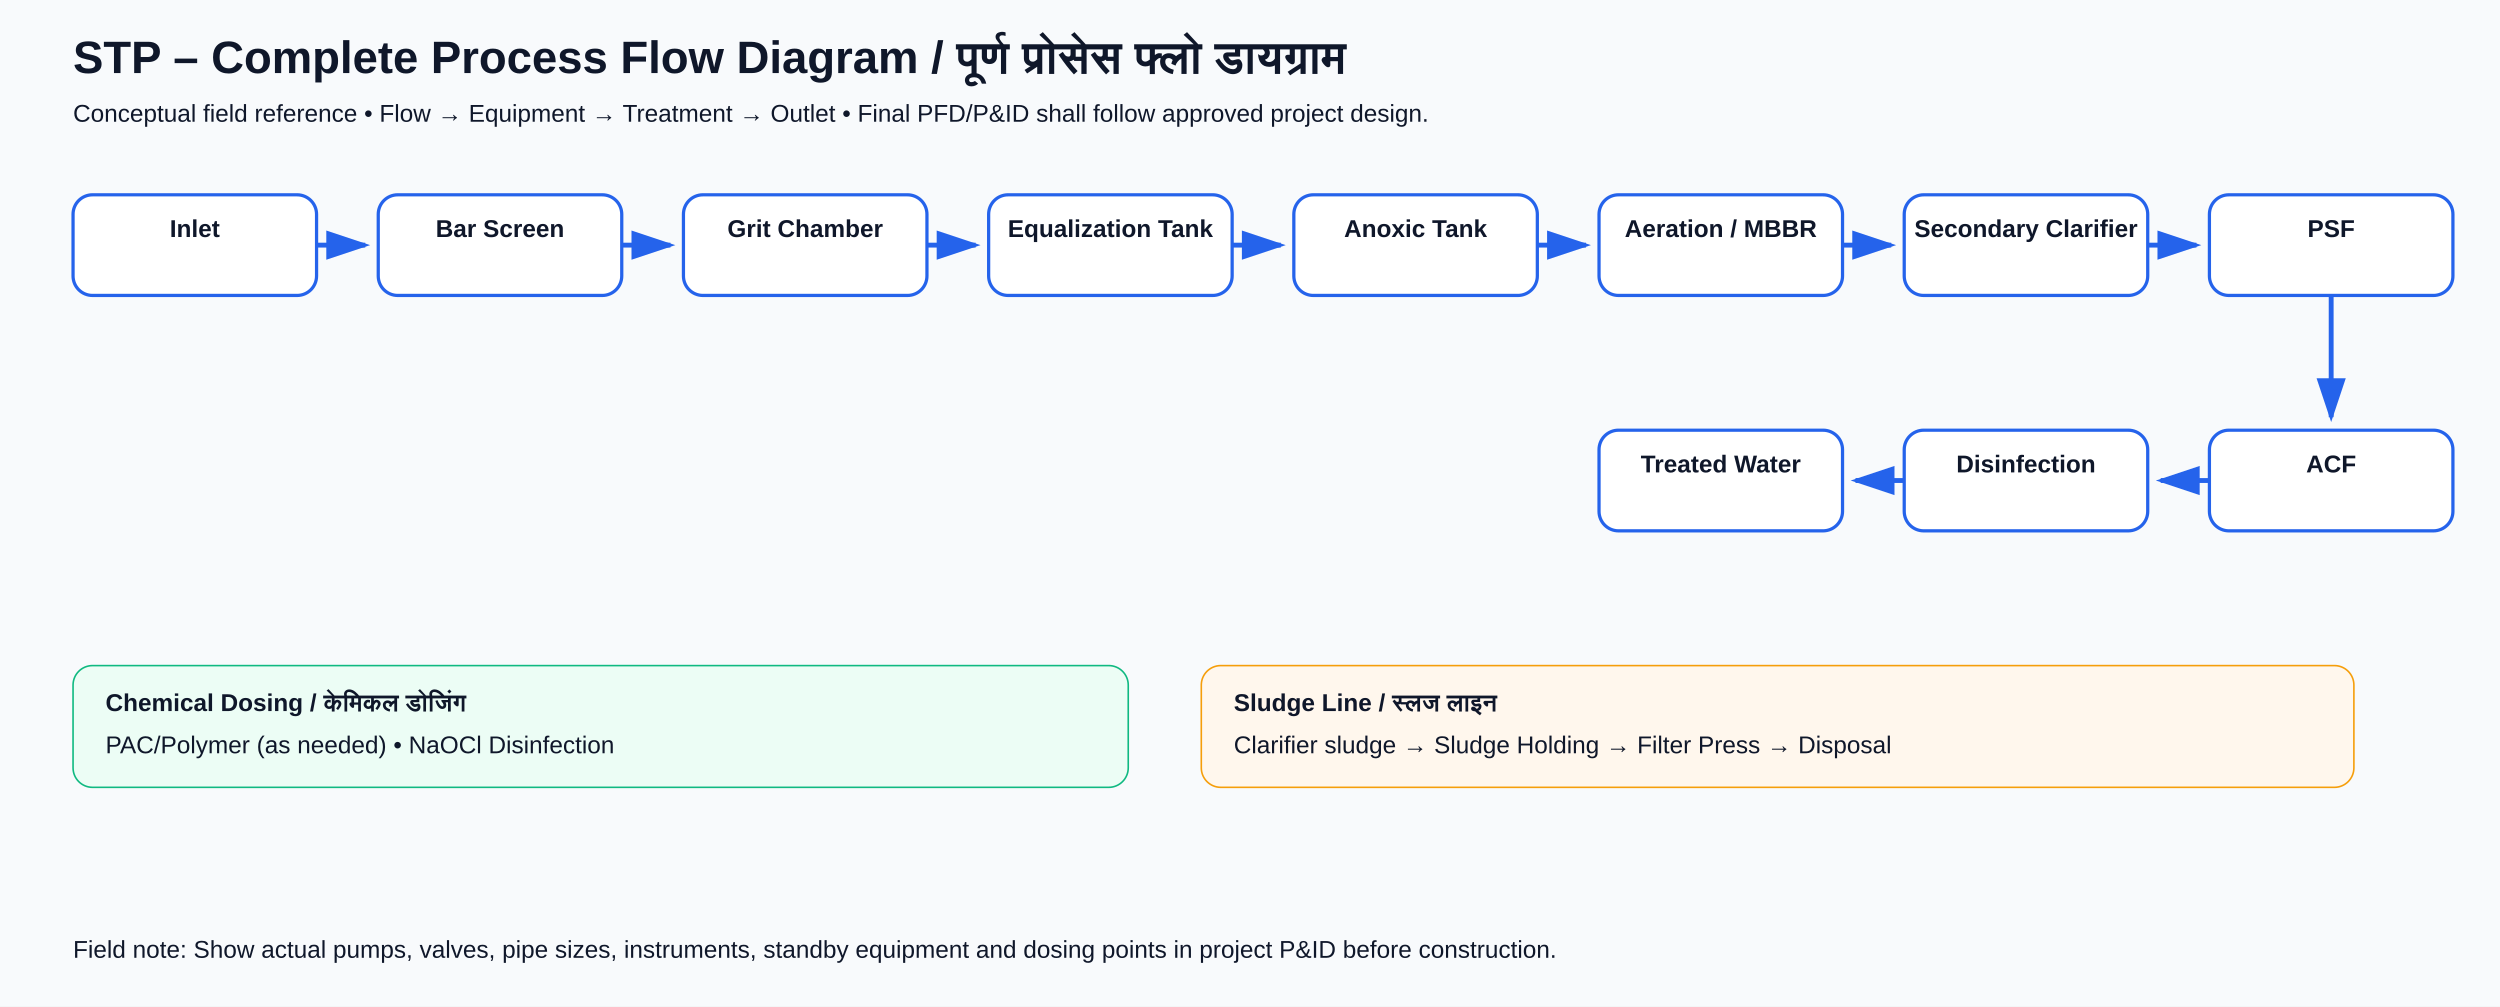
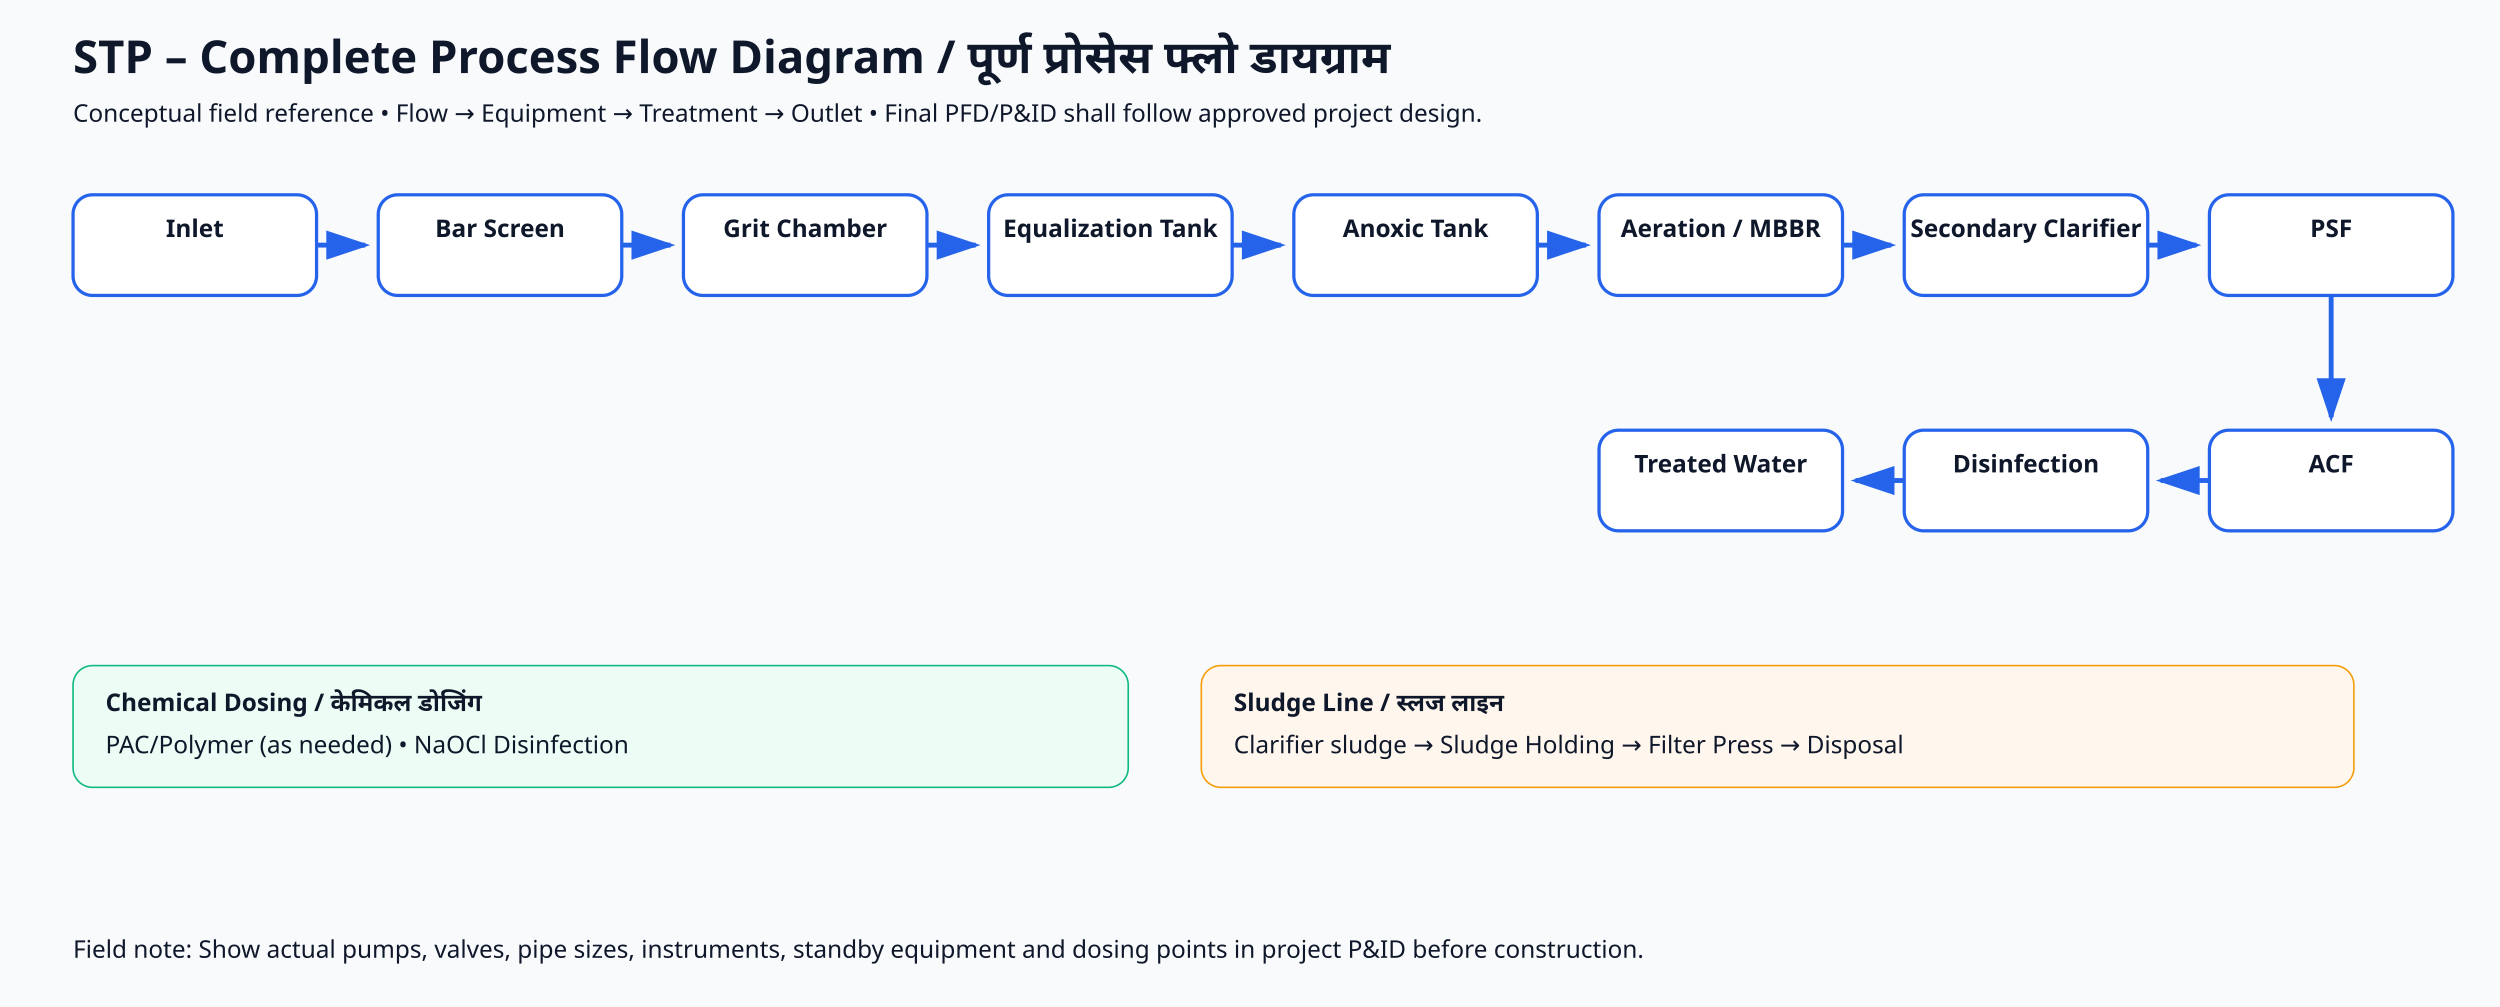
<svg xmlns="http://www.w3.org/2000/svg" width="1540" height="620" viewBox="0 0 1540 620">
  <defs>
    <marker id="a" markerWidth="10" markerHeight="10" refX="8" refY="3" orient="auto">
      <path d="M0,0 L0,6 L9,3 z" fill="#2563eb" />
    </marker>
-     <style>.t{font-family:Arial,sans-serif;fill:#0f172a}.b{fill:#fff;stroke:#2563eb;stroke-width:2}.l{stroke:#2563eb;stroke-width:3;fill:none;marker-end:url(#a)}.s{font-size:15px;font-weight:700}.n{font-size:15px}.h{font-size:28px;font-weight:700}</style>
+     <style>.t{font-family:'Noto Sans','Noto Sans Devanagari',sans-serif;fill:#0f172a}.b{fill:#fff;stroke:#2563eb;stroke-width:2}.l{stroke:#2563eb;stroke-width:3;fill:none;marker-end:url(#a)}.s{font-size:15px;font-weight:700}.n{font-size:15px}.h{font-size:28px;font-weight:700}</style>
  </defs>
  <rect width="100%" height="100%" fill="#f8fafc" />
  <text class="t h" x="45" y="45">STP – Complete Process Flow Diagram / पूर्ण प्रोसेस फ्लो डायग्राम</text>
  <text class="t n" x="45" y="75">Conceptual field reference • Flow → Equipment → Treatment → Outlet • Final PFD/P&amp;ID shall follow approved project design.</text>
  <rect class="b" x="45" y="120" rx="12" width="150" height="62" />
  <text class="t s" text-anchor="middle" x="120.0" y="146">Inlet</text>
  <rect class="b" x="233" y="120" rx="12" width="150" height="62" />
  <text class="t s" text-anchor="middle" x="308.0" y="146">Bar Screen</text>
  <rect class="b" x="421" y="120" rx="12" width="150" height="62" />
  <text class="t s" text-anchor="middle" x="496.0" y="146">Grit Chamber</text>
  <rect class="b" x="609" y="120" rx="12" width="150" height="62" />
  <text class="t s" text-anchor="middle" x="684.0" y="146">Equalization Tank</text>
  <rect class="b" x="797" y="120" rx="12" width="150" height="62" />
  <text class="t s" text-anchor="middle" x="872.0" y="146">Anoxic Tank</text>
  <rect class="b" x="985" y="120" rx="12" width="150" height="62" />
  <text class="t s" text-anchor="middle" x="1060.0" y="146">Aeration / MBBR</text>
  <rect class="b" x="1173" y="120" rx="12" width="150" height="62" />
  <text class="t s" text-anchor="middle" x="1248.0" y="146">Secondary Clarifier</text>
  <rect class="b" x="1361" y="120" rx="12" width="150" height="62" />
  <text class="t s" text-anchor="middle" x="1436.0" y="146">PSF</text>
  <rect class="b" x="1361" y="265" rx="12" width="150" height="62" />
  <text class="t s" text-anchor="middle" x="1436.0" y="291">ACF</text>
  <rect class="b" x="1173" y="265" rx="12" width="150" height="62" />
  <text class="t s" text-anchor="middle" x="1248.0" y="291">Disinfection</text>
  <rect class="b" x="985" y="265" rx="12" width="150" height="62" />
  <text class="t s" text-anchor="middle" x="1060.0" y="291">Treated Water</text>
  <path class="l" d="M195,151.0 L225,151.0" />
  <path class="l" d="M383,151.0 L413,151.0" />
  <path class="l" d="M571,151.0 L601,151.0" />
  <path class="l" d="M759,151.0 L789,151.0" />
  <path class="l" d="M947,151.0 L977,151.0" />
  <path class="l" d="M1135,151.0 L1165,151.0" />
  <path class="l" d="M1323,151.0 L1353,151.0" />
  <path class="l" d="M1436.0,182 L1436.0,217 L1436.0,257" />
  <path class="l" d="M1361,296.0 L1331,296.0" />
  <path class="l" d="M1173,296.0 L1143,296.0" />
  <rect x="45" y="410" width="650" height="75" rx="12" fill="#ecfdf5" stroke="#10b981" />
  <text class="t s" x="65" y="438">Chemical Dosing / केमिकल डोजिंग</text>
  <text class="t n" x="65" y="464">PAC/Polymer (as needed) • NaOCl Disinfection</text>
  <rect x="740" y="410" width="710" height="75" rx="12" fill="#fff7ed" stroke="#f59e0b" />
  <text class="t s" x="760" y="438">Sludge Line / स्लज लाइन</text>
  <text class="t n" x="760" y="464">Clarifier sludge → Sludge Holding → Filter Press → Disposal</text>
  <text class="t n" x="45" y="590">Field note: Show actual pumps, valves, pipe sizes, instruments, standby equipment and dosing points in project P&amp;ID before construction.</text>
</svg>
